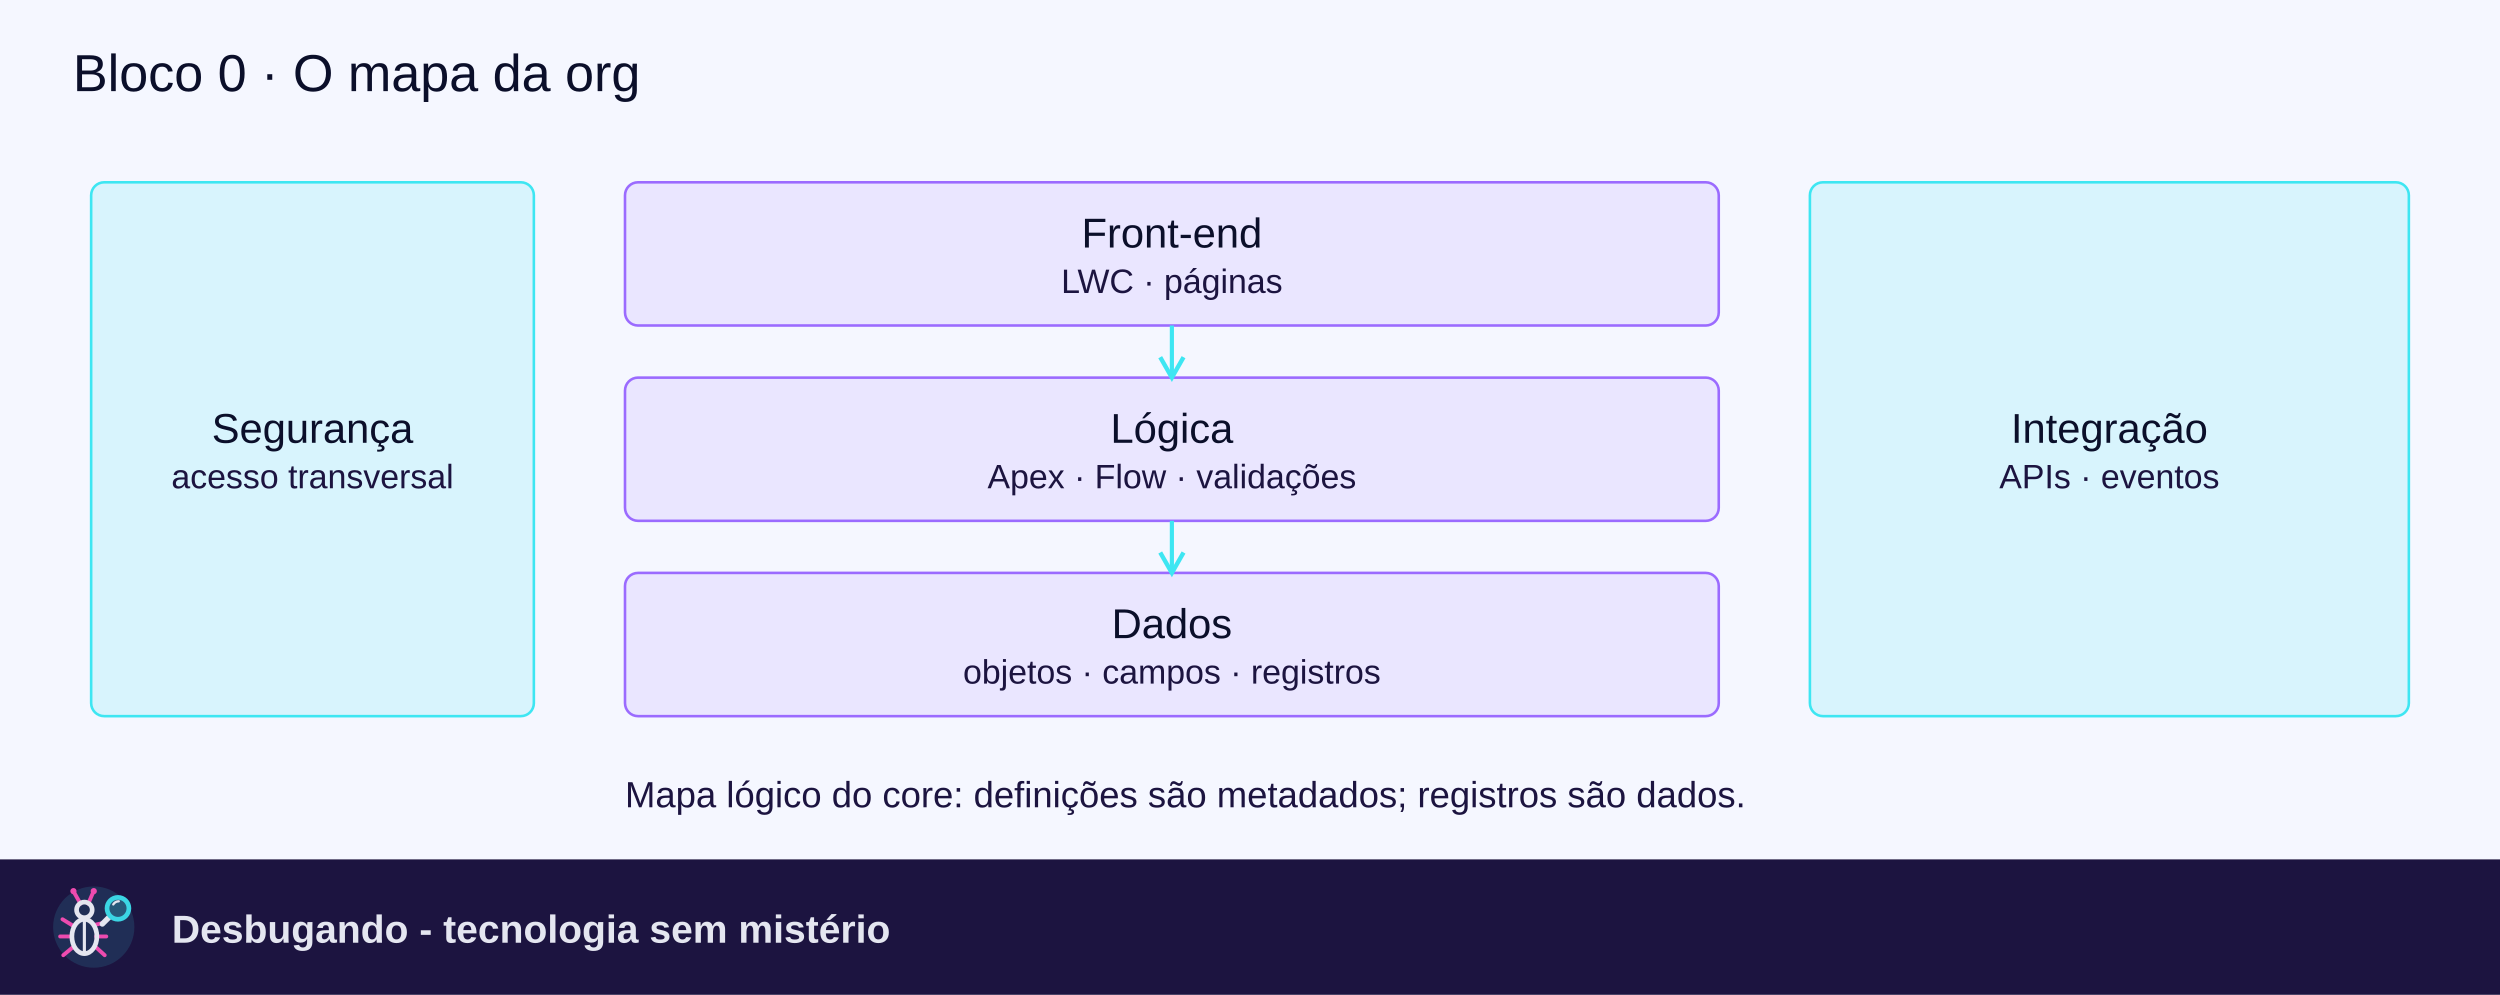
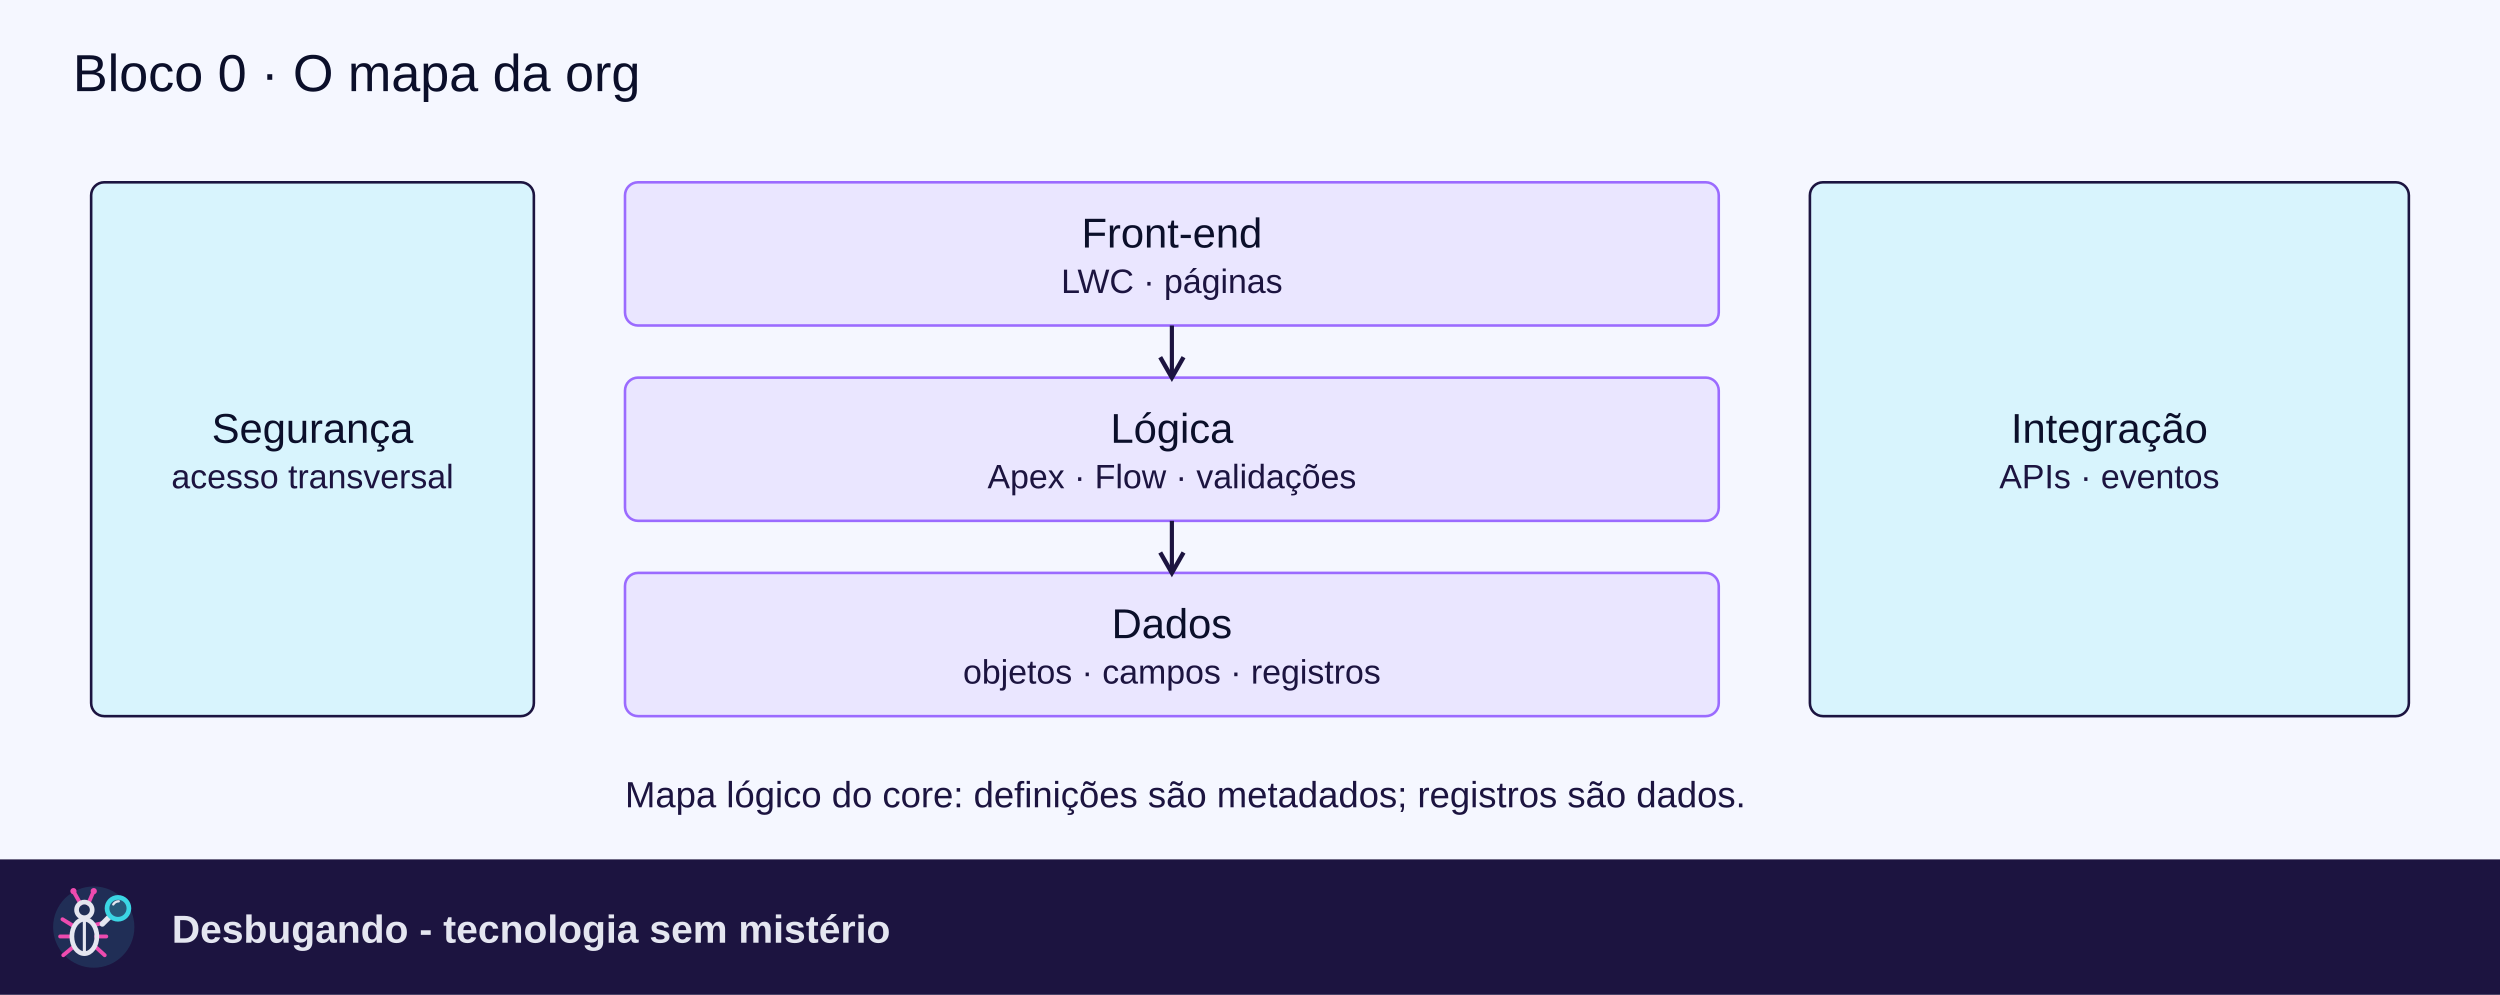
<svg xmlns="http://www.w3.org/2000/svg" viewBox="0 0 960 382" width="960" height="382" role="img" aria-labelledby="title desc">
  <defs>
    <marker id="arrow" viewBox="0 0 10 10" refX="8" refY="5" markerWidth="7" markerHeight="7" orient="auto-start-reverse">
-       <path d="M1 1 L8 5 L1 9" fill="none" stroke="#3EE6F2" stroke-width="1.5" />
+       <path d="M1 1 L8 5 L1 9" fill="none" stroke="#1C1440" stroke-width="1.5" />
    </marker>
  </defs>
  <rect width="960" height="330" fill="#F5F7FF" />
  <g font-family="Arial, DejaVu Sans, sans-serif">
    <text x="28" y="35" text-anchor="start" font-size="20" fill="#0B0F2A">Bloco 0 · O mapa da org</text>
    <rect x="240" y="70" width="420" height="55" rx="5" fill="#9B6BFF" fill-opacity="0.12" stroke="#9B6BFF" stroke-width="1" />
    <text x="450.0" y="89.5" text-anchor="middle" dominant-baseline="central" font-size="16" fill="#0B0F2A">Front-end</text>
    <text x="450.0" y="112.5" text-anchor="middle" font-size="13" fill="#1C1440">LWC · páginas</text>
    <rect x="240" y="145" width="420" height="55" rx="5" fill="#9B6BFF" fill-opacity="0.12" stroke="#9B6BFF" stroke-width="1" />
    <text x="450.0" y="164.5" text-anchor="middle" dominant-baseline="central" font-size="16" fill="#0B0F2A">Lógica</text>
    <text x="450.0" y="187.5" text-anchor="middle" font-size="13" fill="#1C1440">Apex · Flow · validações</text>
    <rect x="240" y="220" width="420" height="55" rx="5" fill="#9B6BFF" fill-opacity="0.12" stroke="#9B6BFF" stroke-width="1" />
    <text x="450.0" y="239.5" text-anchor="middle" dominant-baseline="central" font-size="16" fill="#0B0F2A">Dados</text>
    <text x="450.0" y="262.5" text-anchor="middle" font-size="13" fill="#1C1440">objetos · campos · registros</text>
-     <rect x="35" y="70" width="170" height="205" rx="5" fill="#3EE6F2" fill-opacity="0.16" stroke="#3EE6F2" stroke-width="1" />
+     <rect x="35" y="70" width="170" height="205" rx="5" fill="#3EE6F2" fill-opacity="0.16" stroke="#1C1440" stroke-width="1" />
    <text x="120.0" y="164.5" text-anchor="middle" dominant-baseline="central" font-size="16" fill="#0B0F2A">Segurança</text>
    <text x="120.0" y="187.5" text-anchor="middle" font-size="13" fill="#1C1440">acesso transversal</text>
-     <rect x="695" y="70" width="230" height="205" rx="5" fill="#3EE6F2" fill-opacity="0.16" stroke="#3EE6F2" stroke-width="1" />
+     <rect x="695" y="70" width="230" height="205" rx="5" fill="#3EE6F2" fill-opacity="0.16" stroke="#1C1440" stroke-width="1" />
    <text x="810.0" y="164.5" text-anchor="middle" dominant-baseline="central" font-size="16" fill="#0B0F2A">Integração</text>
    <text x="810.0" y="187.5" text-anchor="middle" font-size="13" fill="#1C1440">APIs · eventos</text>
-     <path d="M450 125 V145" fill="none" stroke="#3EE6F2" stroke-width="1.6" marker-end="url(#arrow)" />
-     <path d="M450 200 V220" fill="none" stroke="#3EE6F2" stroke-width="1.6" marker-end="url(#arrow)" />
+     <path d="M450 125 V145" fill="none" stroke="#1C1440" stroke-width="1.6" marker-end="url(#arrow)" />
+     <path d="M450 200 V220" fill="none" stroke="#1C1440" stroke-width="1.6" marker-end="url(#arrow)" />
    <text x="240" y="310" text-anchor="start" font-size="14" fill="#1C1440">Mapa lógico do core: definições são metadados; registros são dados.</text>
  </g>
  <g data-brand-footer="true" aria-label="Desbugando - tecnologia sem mistério">
    <rect x="0" y="330" width="960" height="52" fill="#1C1440" />
    <g opacity="0.92">
      <svg x="18" y="338" width="36" height="36" viewBox="0 0 120 120" aria-hidden="true">
        <circle cx="60" cy="60" r="52" fill="#3EE6F2" opacity="0.14" />
        <path d="M33 58 L20 50 M31 72 H17 M33 86 L21 96 M63 72 H76 M63 86 L74 96" stroke="#FF4FB8" stroke-width="5" stroke-linecap="round" />
        <path d="M62 57 L71 55" stroke="#FF4FB8" stroke-width="5" stroke-linecap="round" />
        <path d="M43 30 L35 16 M53 30 L59 16" stroke="#FF4FB8" stroke-width="5" stroke-linecap="round" />
        <circle cx="34" cy="14" r="4" fill="#FF4FB8" />
        <circle cx="60" cy="14" r="4" fill="#FF4FB8" />
        <circle cx="48" cy="38" r="10" fill="none" stroke="#F5F7FF" stroke-width="6" />
        <ellipse cx="48" cy="72" rx="16" ry="22" fill="none" stroke="#F5F7FF" stroke-width="6" />
        <path d="M48 51 V93" stroke="#F5F7FF" stroke-width="4" stroke-linecap="round" />
        <path d="M71 56 L80 47" stroke="#F5F7FF" stroke-width="7" stroke-linecap="round" />
        <circle cx="91" cy="36" r="14" fill="#3EE6F2" fill-opacity="0.25" stroke="#3EE6F2" stroke-width="6" />
        <path d="M85 31 a8 8 0 0 1 7 -4" fill="none" stroke="#F5F7FF" stroke-width="3" stroke-linecap="round" />
      </svg>
      <text x="66" y="362" text-anchor="start" font-family="Arial, DejaVu Sans, sans-serif" font-size="15" font-weight="600" fill="#F5F7FF">Desbugando - tecnologia sem mistério</text>
    </g>
  </g>
</svg>
